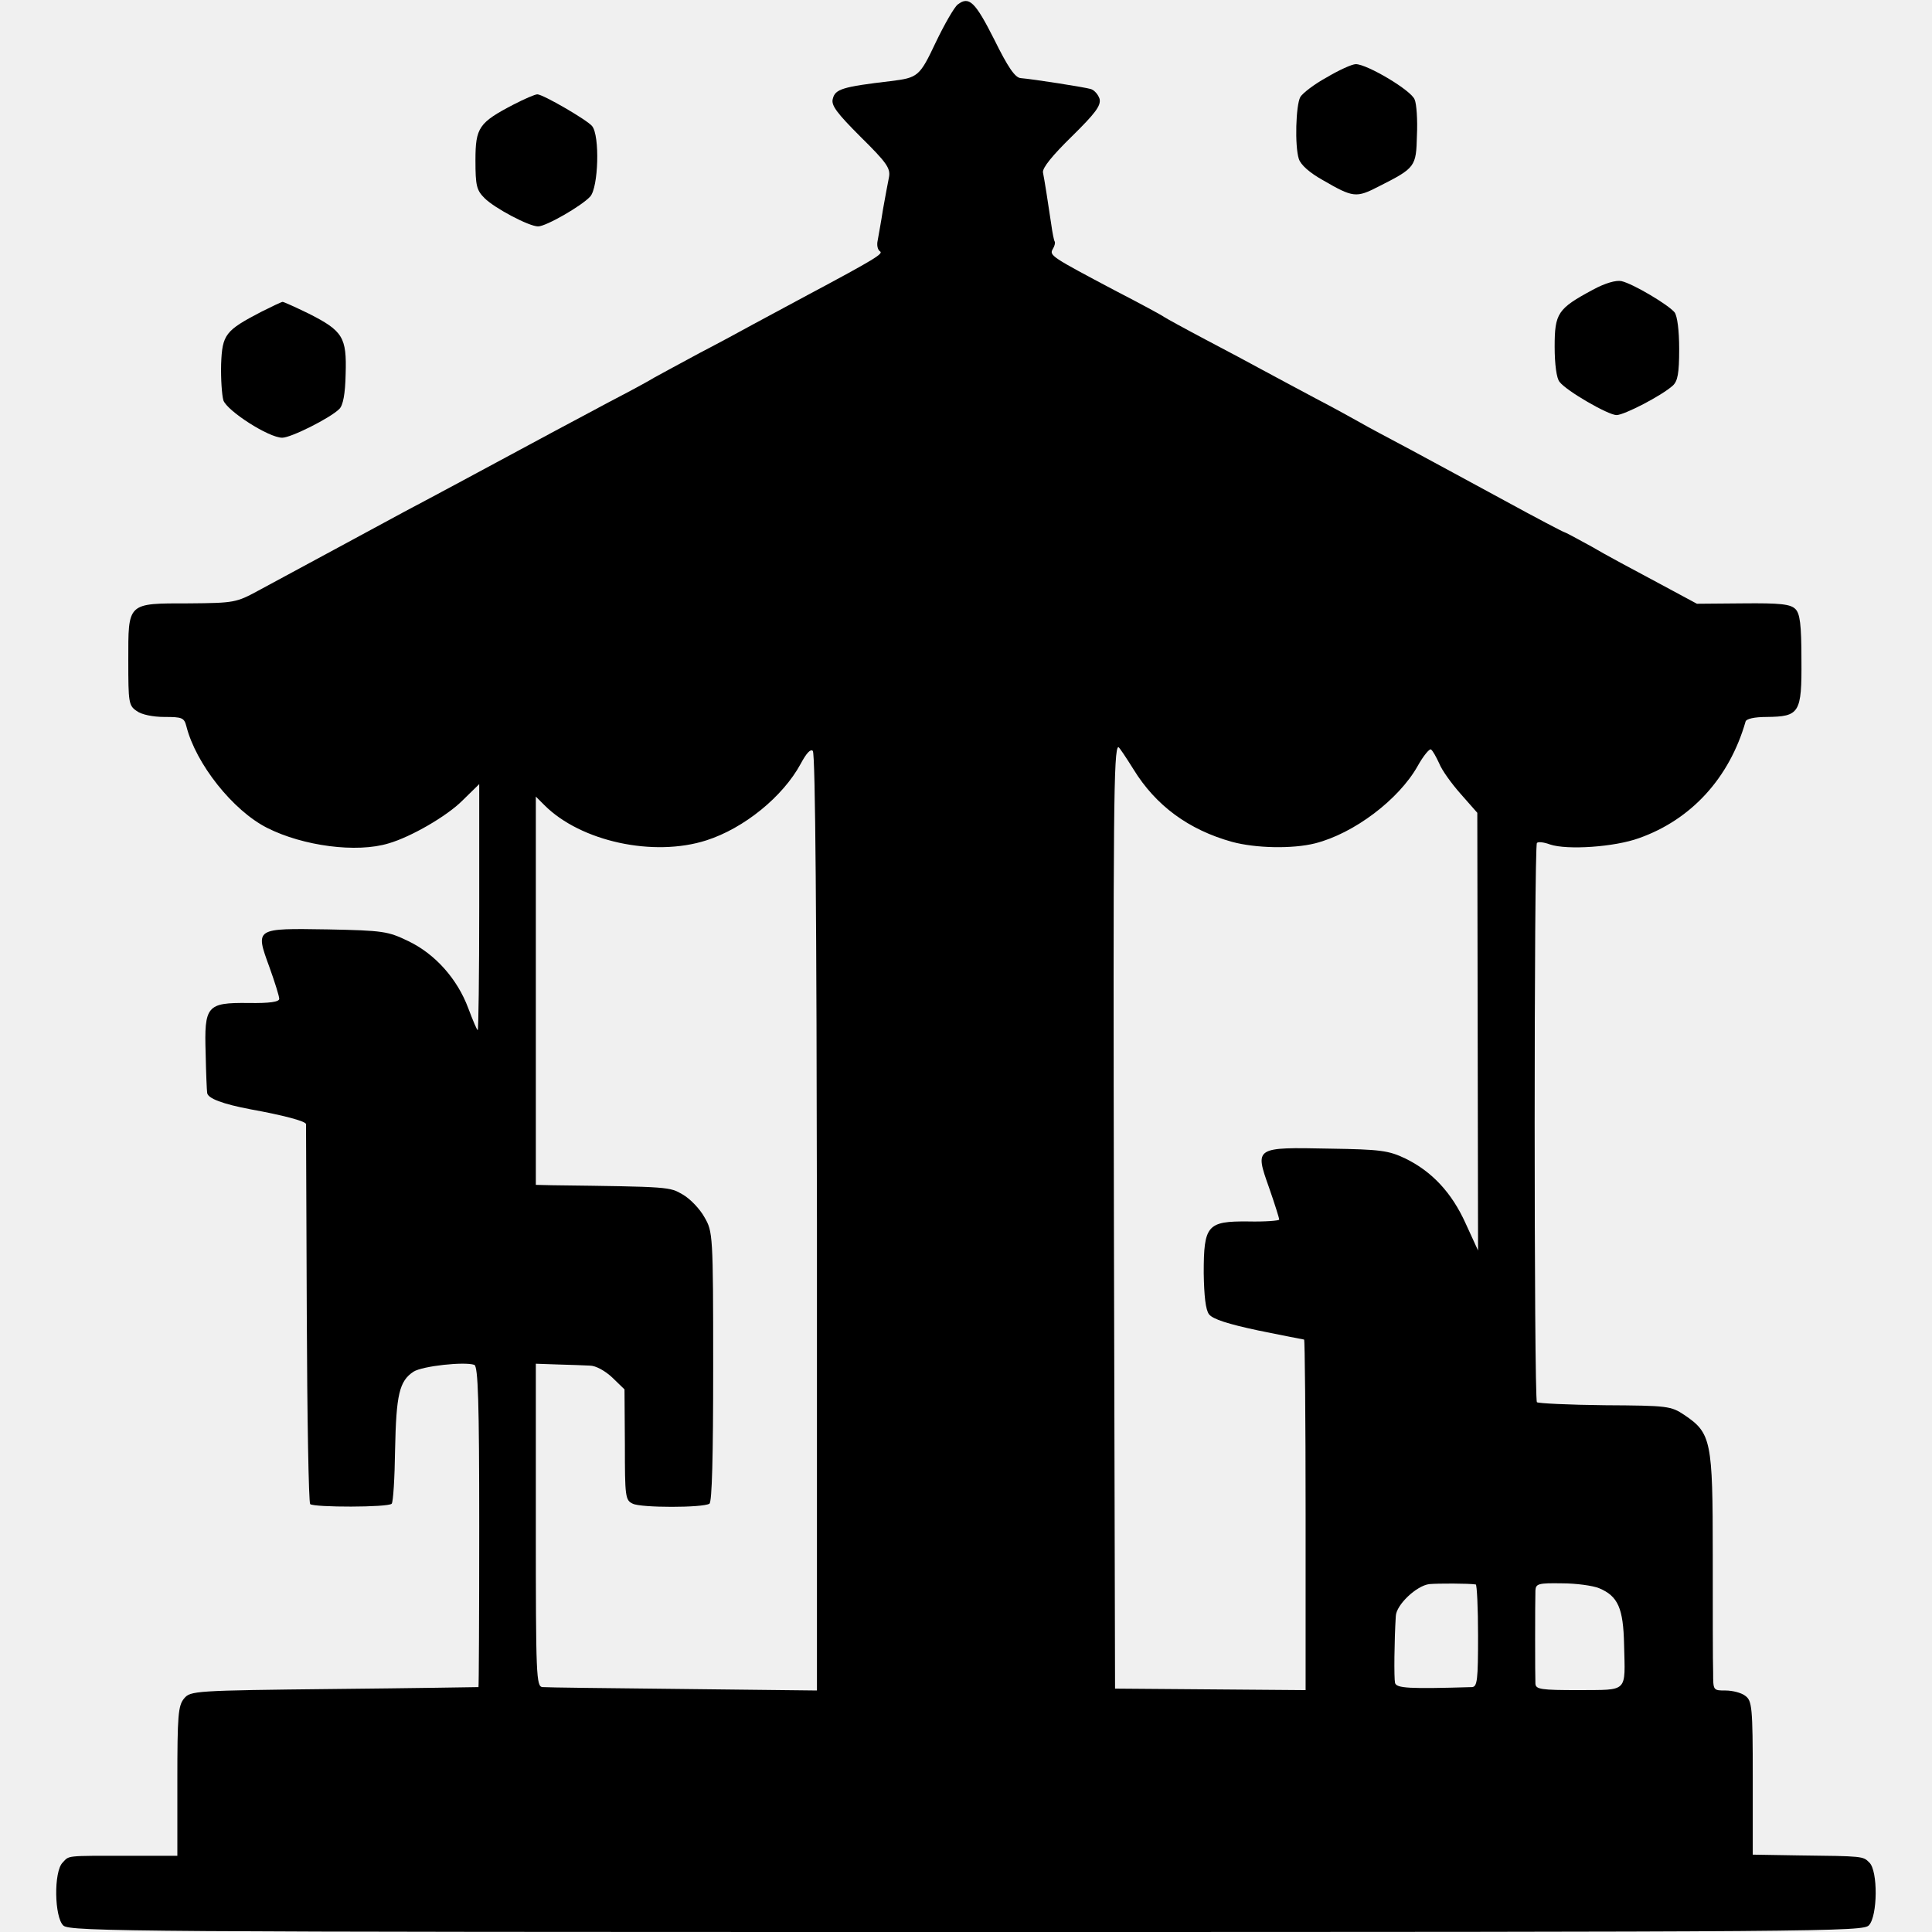
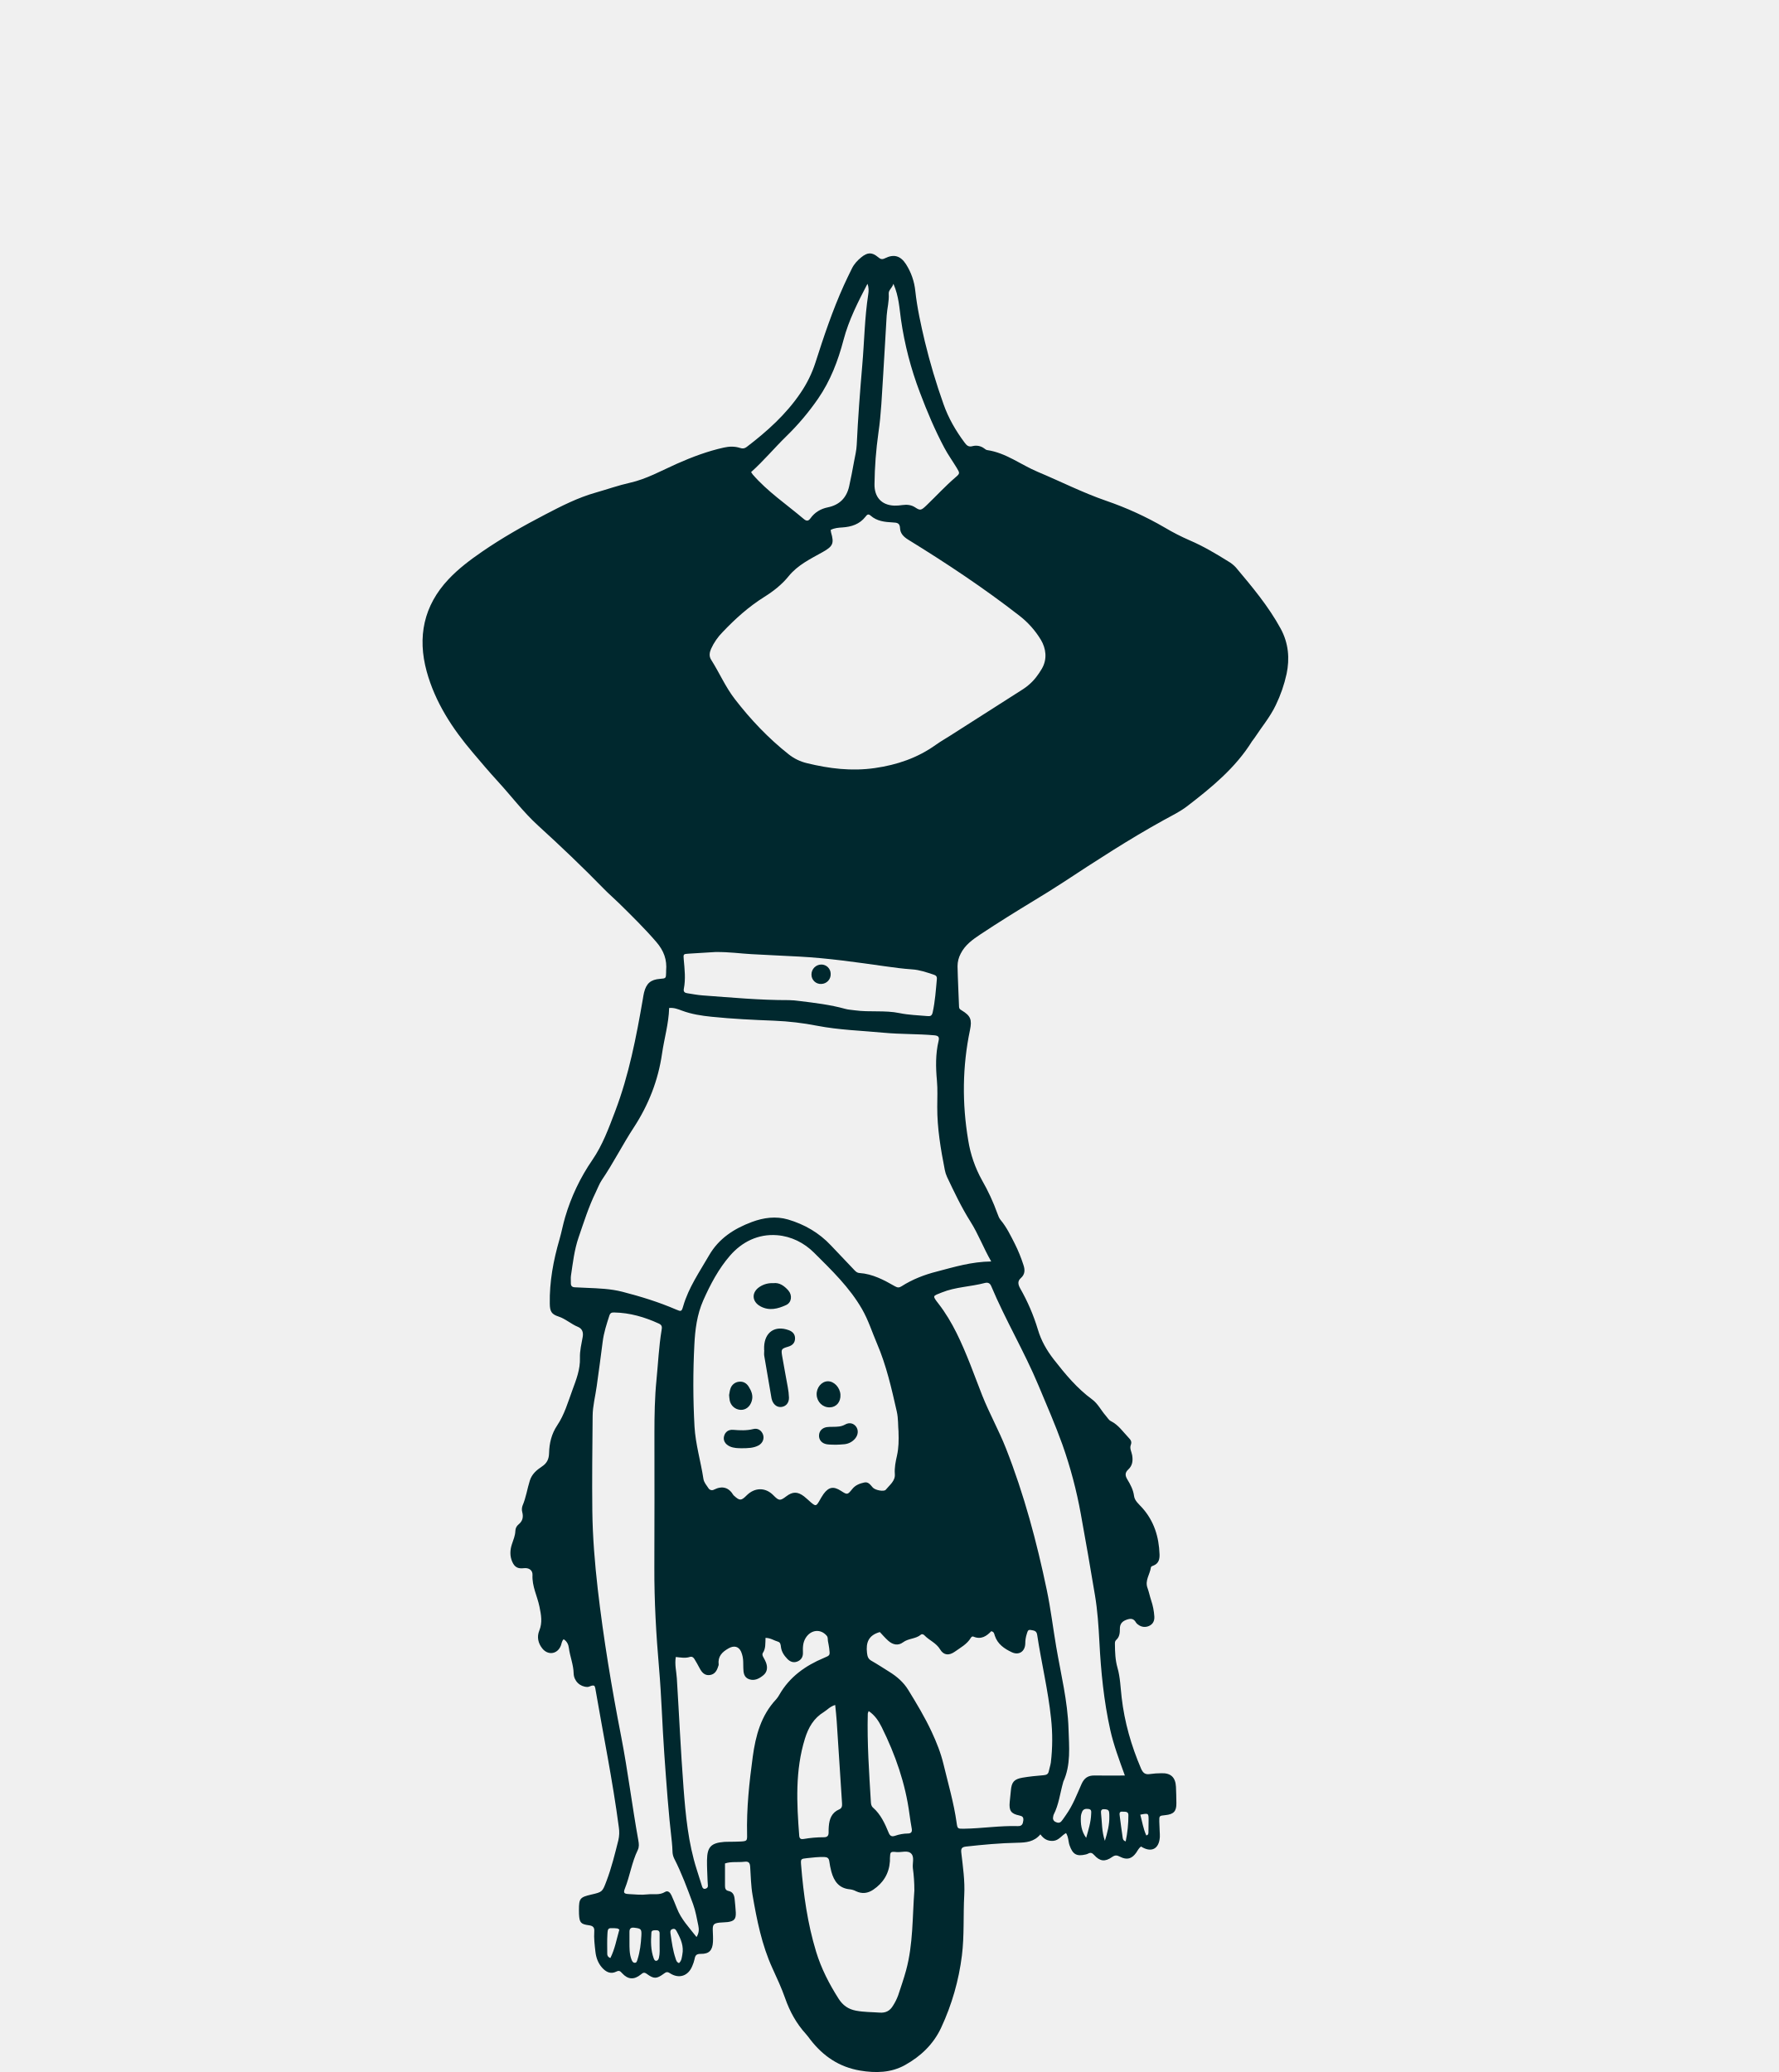
- <svg xmlns="http://www.w3.org/2000/svg" version="1.0" width="512pt" height="512pt" viewBox="0 0 512 512" preserveAspectRatio="xMidYMid meet">
-   <g transform="translate(0,512) scale(0.1,-0.1)" fill="#000000" stroke="none">
-     <path d="M2538 5108 c-9 -7 -35 -52 -58 -100 -43 -91 -47 -94 -120 -103 -127 -15 -147 -21 -153 -47 -5 -17 11 -38 74 -101 69 -68 79 -83 75 -106 -3 -14 -10 -53 -16 -86 -5 -33 -12 -70 -14 -82 -3 -13 0 -25 6 -29 10 -6 -12 -20 -192 -116 -52 -28 -117 -63 -145 -78 -27 -15 -90 -49 -140 -75 -49 -26 -103 -56 -120 -65 -16 -10 -70 -39 -120 -65 -79 -42 -167 -89 -410 -220 -33 -18 -94 -50 -135 -72 -81 -44 -287 -155 -385 -208 -59 -32 -64 -33 -184 -34 -165 0 -161 3 -161 -152 0 -110 1 -119 22 -133 13 -10 44 -16 74 -16 47 0 52 -2 58 -25 25 -99 123 -223 214 -269 95 -48 237 -67 322 -41 59 17 154 72 195 113 l45 44 0 -326 c0 -179 -2 -326 -4 -326 -2 0 -13 26 -25 58 -29 78 -88 144 -159 178 -54 26 -66 28 -213 31 -194 3 -193 4 -155 -100 14 -39 26 -77 26 -84 0 -8 -25 -12 -82 -11 -110 1 -117 -7 -113 -134 1 -51 3 -98 4 -104 1 -15 42 -30 116 -44 83 -15 145 -31 146 -39 0 -3 1 -230 2 -503 1 -273 5 -500 9 -504 10 -9 207 -9 216 1 4 4 8 68 9 143 3 146 11 182 49 207 24 15 135 27 161 18 10 -4 13 -99 13 -429 0 -233 -1 -424 -2 -425 -2 0 -174 -3 -383 -5 -371 -4 -380 -5 -397 -25 -16 -19 -18 -45 -18 -219 l0 -198 -132 0 c-166 0 -154 1 -172 -18 -24 -24 -22 -145 2 -167 17 -16 198 -17 2394 -17 2288 0 2376 1 2391 18 23 25 24 144 1 166 -17 17 -15 17 -189 19 l-120 2 0 203 c0 189 -2 205 -20 218 -10 8 -34 14 -52 14 -33 0 -33 0 -33 48 -1 26 -1 167 -1 313 0 301 -4 321 -75 369 -36 24 -44 25 -211 26 -96 1 -177 5 -180 8 -8 8 -8 1474 0 1482 3 4 19 2 35 -4 45 -15 170 -7 236 17 138 49 239 159 282 309 2 7 23 12 56 12 87 1 93 10 92 151 0 95 -4 123 -16 135 -13 13 -40 16 -139 15 l-122 -1 -106 57 c-58 31 -137 73 -174 95 -38 21 -70 38 -72 38 -2 0 -73 37 -157 83 -84 46 -198 107 -253 137 -55 29 -113 60 -130 70 -16 9 -70 39 -120 65 -49 26 -112 60 -140 75 -27 15 -95 51 -150 80 -55 29 -104 56 -110 60 -5 4 -64 36 -130 70 -168 89 -175 93 -165 110 5 8 7 17 5 20 -2 3 -6 23 -9 45 -9 61 -18 118 -22 138 -2 12 25 45 76 95 63 62 78 82 74 100 -4 12 -14 23 -23 26 -17 5 -151 26 -186 29 -15 1 -34 29 -70 102 -51 101 -67 116 -97 93z m-373 -3228 l0 -1240 -355 4 c-195 2 -363 4 -372 5 -17 1 -18 28 -18 429 l0 428 58 -2 c31 -1 69 -2 85 -3 16 0 41 -14 60 -32 l32 -31 1 -146 c0 -138 1 -148 21 -157 22 -11 185 -11 203 0 7 4 10 126 10 363 0 351 -1 358 -23 396 -12 22 -38 49 -57 60 -36 21 -33 21 -347 25 l-43 1 0 515 0 514 23 -23 c96 -96 289 -138 429 -93 100 32 203 116 250 203 15 28 26 40 32 34 7 -7 10 -459 11 -1250z m839 1201 c59 -96 146 -160 261 -192 63 -17 160 -19 220 -4 103 26 222 116 272 205 15 27 31 46 35 44 5 -3 14 -20 22 -37 7 -18 33 -54 57 -81 l44 -50 1 -580 1 -580 -33 72 c-37 82 -90 138 -160 172 -44 21 -66 24 -200 26 -199 4 -199 4 -161 -103 15 -43 27 -81 27 -85 0 -3 -37 -6 -82 -5 -109 1 -118 -10 -118 -137 1 -61 5 -97 14 -109 10 -13 51 -26 131 -43 65 -13 119 -24 121 -24 2 0 4 -209 4 -464 l0 -465 -252 2 -253 2 -3 1225 c-2 1096 -1 1270 12 1270 2 0 20 -27 40 -59z m907 -2160 c3 -1 6 -62 6 -136 0 -117 -2 -135 -16 -136 -168 -5 -200 -3 -204 11 -3 13 -2 113 2 177 1 30 55 81 89 85 23 2 104 2 123 -1z m327 -10 c50 -21 64 -53 66 -150 3 -128 12 -119 -120 -120 -100 0 -114 2 -115 17 -1 19 -1 215 0 247 1 18 8 20 70 19 38 0 82 -6 99 -13z" />
-     <path d="M3516 4915 c-33 -18 -64 -42 -70 -52 -12 -22 -15 -130 -4 -164 5 -16 29 -37 63 -56 81 -47 89 -48 149 -17 97 49 99 52 101 135 2 41 -1 84 -6 95 -8 24 -126 94 -156 94 -10 0 -45 -16 -77 -35z" />
-     <path d="M1361 4843 c-92 -48 -101 -61 -101 -148 0 -67 3 -79 24 -100 27 -27 118 -75 142 -75 21 0 115 54 138 79 22 24 26 162 5 187 -13 16 -130 84 -145 84 -6 0 -34 -12 -63 -27z" />
-     <path d="M4221 4352 c-93 -50 -101 -62 -101 -151 0 -46 5 -84 13 -93 18 -24 129 -88 151 -88 20 0 119 51 149 78 13 12 17 32 17 97 0 50 -5 87 -12 97 -16 20 -110 76 -141 83 -14 3 -43 -5 -76 -23z" />
-     <path d="M693 4294 c-96 -50 -104 -60 -107 -139 -1 -39 2 -82 6 -96 10 -28 120 -99 156 -99 23 0 127 52 151 76 10 9 16 40 17 93 3 97 -7 114 -98 160 -35 17 -66 31 -69 31 -3 0 -28 -12 -56 -26z" />
+ <svg xmlns="http://www.w3.org/2000/svg" width="2210" height="2575" viewBox="0 0 2210 2575" fill="none">
+   <g clip-path="url(#clip0)">
+     <g clip-path="url(#clip1)">
+       <path d="M1417.67 2294.77C1414.63 2297.04 1413.5 2299.92 1411.76 2302.39C1406.33 2310.09 1400.21 2311.91 1391.62 2307.47C1387.85 2305.52 1385.53 2305.18 1381.74 2307.84C1373 2314.03 1366.62 2313.3 1359.53 2305.41C1356.94 2302.53 1355.01 2301.94 1351.88 2303.64C1350.96 2304.1 1349.99 2304.45 1348.99 2304.66C1337.7 2307.36 1332.91 2304.54 1328.96 2293.48C1327.25 2288.72 1327.78 2283.32 1324.55 2278.06C1319.06 2280.96 1315.61 2287.2 1308.75 2287.73C1301.89 2288.26 1296.98 2285.6 1292.67 2279.66C1284.82 2289.04 1274.98 2289.88 1264.15 2290.09C1242.81 2290.49 1221.6 2292.48 1200.39 2294.81C1194.84 2295.42 1193.81 2297.47 1194.4 2302.54C1196.43 2320.03 1199 2337.56 1198.06 2355.17C1196.71 2380.18 1198.25 2405.27 1195.16 2430.23C1191.31 2461.19 1182.65 2491.35 1169.5 2519.64C1159.86 2540.52 1143.91 2555.56 1124.48 2566.37C1107.21 2576 1088.04 2576.53 1068.39 2573.18C1042.47 2568.73 1022.81 2555.25 1007.04 2535.01C1005.17 2532.61 1003.44 2530.07 1001.39 2527.83C989.544 2514.86 981.294 2499.84 975.544 2483.37C971.053 2470.58 965.333 2458.32 959.715 2446C946.507 2417.13 940.411 2386.24 935.046 2355.2C933.014 2343.49 932.882 2331.6 932.069 2319.78C931.754 2315.14 930.22 2313.07 925.242 2313.69C916.901 2314.7 908.305 2313.17 900.797 2315.83V2343.18C900.797 2346.46 901.254 2349.28 905.186 2350.03C910.896 2351.2 912.4 2355.52 912.827 2360.6C913.284 2365.99 914.005 2371.37 914.218 2376.77C914.544 2384.98 912.186 2387.59 903.957 2388.69C900.604 2389.13 897.18 2388.97 893.797 2389.37C886.685 2390.22 885.364 2391.92 885.608 2398.96C885.771 2403.69 886.096 2408.45 885.852 2413.18C885.293 2423.68 881.229 2428.34 870.795 2428.2C865.187 2428.12 863.815 2430.1 862.992 2434.69C862.326 2437.66 861.362 2440.56 860.117 2443.34C855.159 2455.71 843.617 2459.59 832.34 2452.23C828.855 2449.93 827.331 2450.97 824.628 2452.95C815.911 2459.32 812.436 2459.53 803.739 2453.13C800.295 2450.6 798.893 2451.66 796.221 2453.83C787.88 2460.61 780.229 2460.17 773.117 2452.38C770.781 2449.83 769.5 2448.38 765.762 2450.24C758.518 2453.87 752.554 2450.48 747.819 2445.04C743.085 2439.61 740.626 2432.85 739.813 2425.62C738.868 2417.21 737.781 2408.8 738.37 2400.31C738.746 2395.3 736.796 2393.31 731.604 2392.63C721.444 2391.28 719.971 2389.22 719.412 2378.77C719.32 2377.09 719.331 2375.39 719.331 2373.69C719.331 2359.38 720.58 2357.77 734.571 2354.52C748.561 2351.27 748.408 2351.24 753.57 2337.64C759.838 2321.14 763.994 2304.04 768.291 2286.98C769.518 2281.71 769.722 2276.26 768.891 2270.92C761.261 2212.84 749.445 2155.48 739.579 2097.79C739.318 2096.83 738.957 2095.91 738.502 2095.03C735.211 2093.77 732.742 2096.55 729.663 2096.48C725.231 2096.38 721.004 2094.59 717.857 2091.47C714.71 2088.35 712.884 2084.13 712.757 2079.7C712.523 2068.7 708.175 2058.62 706.793 2047.9C706.295 2044.09 704.761 2040.01 700.362 2037.2C698.025 2039.24 697.914 2042.28 696.928 2044.95C692.864 2055.72 680.957 2057.69 673.743 2048.58C668.551 2042.04 666.926 2034.19 670.035 2026.54C674.17 2016.38 672.361 2006.86 670.289 1996.76C667.586 1983.55 660.891 1971.36 661.622 1957.3C661.937 1951.27 656.949 1948.15 650.934 1948.88C643.517 1949.8 639.413 1947.67 636.446 1940.88C633.317 1933.77 633.632 1926.34 636.04 1919.07C637.848 1913.61 640.175 1908.35 640.337 1902.45C640.377 1900.91 640.755 1899.4 641.443 1898.02C642.131 1896.64 643.113 1895.44 644.32 1894.48C649.4 1890.33 650.517 1885.34 648.871 1879.1C648.179 1876.45 648.321 1873.66 649.278 1871.09C653.576 1861.07 655.059 1850.28 658.32 1839.98C660.84 1832 666.712 1826.9 673.235 1822.61C679.483 1818.55 682.023 1813.47 682.216 1805.85C682.521 1793.66 685.173 1782.05 692.376 1771.31C701.256 1758.1 705.686 1742.55 711.162 1727.62C715.927 1714.63 721.037 1701.9 720.57 1687.47C720.286 1678.81 722.47 1670.02 724.004 1661.39C725.02 1655.52 723.273 1651.11 717.99 1648.95C709.516 1645.5 702.811 1639.01 693.961 1636.13C685.112 1633.26 683.263 1629.7 683.1 1620.17C682.613 1592.84 687.581 1566.32 695.16 1540.23C697.792 1531.09 699.478 1521.78 702.16 1512.71C709.595 1487.34 721.019 1463.31 736.003 1441.53C748.733 1423.02 756.394 1401.91 764.349 1380.99C781.489 1335.88 790.572 1288.72 798.761 1241.35C799.218 1238.69 799.564 1235.99 800.234 1233.38C803.14 1221.97 808.555 1217.4 820.046 1216.49C827.453 1215.91 827.453 1215.91 827.646 1208.52C827.646 1207.84 827.646 1207.16 827.646 1206.49C828.895 1192.73 824.882 1181.56 815.454 1170.64C800.823 1153.64 784.893 1138.06 768.992 1122.4C762.968 1116.45 756.486 1110.97 750.593 1104.91C724.116 1077.74 696.674 1051.59 668.633 1026.05C650.284 1009.36 635.43 989.479 618.727 971.273C607.978 959.549 597.706 947.377 587.434 935.257C561.953 905.316 540.699 872.734 530.173 834.514C518.438 791.691 526.312 752.668 557.442 719.71C569.807 706.624 584.082 695.875 598.946 685.644C624.112 668.322 650.599 653.347 677.624 639.286C697.72 628.821 717.898 618.489 739.894 612.261C754.2 608.197 768.2 603.209 782.779 599.937C803.394 595.315 821.814 584.861 840.945 576.357C859.832 567.965 879.096 560.731 899.324 556.231C906.07 554.727 912.867 554.534 919.4 556.657C922.692 557.724 924.998 557.551 927.731 555.469C953.131 536.074 976.753 514.921 994.787 488.151C1002.62 476.672 1008.78 464.134 1013.07 450.916C1023.5 418.354 1034.32 385.955 1048.41 354.754C1051.61 347.643 1055.06 340.683 1058.47 333.693C1061.19 328.106 1065.35 323.666 1070.11 319.775C1077.84 313.466 1083.38 313.212 1090.92 319.511C1093.86 321.969 1095.76 322.884 1099.64 320.943C1110.69 315.437 1118.94 317.895 1125.67 328.319C1132.09 338.357 1136.06 349.766 1137.25 361.622C1139.57 382.876 1144.2 403.663 1149.09 424.379C1155.45 450.697 1163.19 476.664 1172.27 502.171C1178.37 519.625 1187.51 535.312 1198.48 550.043C1201.11 553.559 1203.39 555.834 1208.45 554.432C1210.93 553.786 1213.52 553.714 1216.04 554.221C1218.55 554.728 1220.91 555.801 1222.95 557.358C1224.05 558.141 1225.21 559.146 1226.45 559.329C1249.93 562.723 1268.42 577.617 1289.54 586.476C1317.88 598.353 1345.26 612.312 1374.49 622.39C1399.81 631.08 1424.2 642.246 1447.32 655.724C1457.22 661.608 1467.48 666.864 1478.03 671.461C1494.9 678.685 1510.61 687.991 1526.11 697.673C1529.64 699.691 1532.83 702.241 1535.58 705.232C1555.81 729.341 1576.02 753.358 1591.22 781.277C1601.1 799.443 1602.51 818.553 1598.59 837.399C1595.65 850.843 1591.14 863.894 1585.14 876.28C1578.17 890.961 1567.58 903.518 1558.72 917.081C1557.79 918.494 1556.61 919.743 1555.68 921.145C1535.11 954.327 1505.44 978.527 1475.11 1001.88C1466.07 1008.84 1455.5 1013.88 1445.44 1019.45C1402.77 1043.05 1361.9 1069.64 1321.17 1096.42C1309.29 1104.23 1297.18 1111.66 1285.03 1119.04C1262.46 1132.73 1240.03 1146.66 1218.04 1161.27C1208.59 1167.55 1199.09 1174.3 1193.66 1185.13C1191.09 1189.93 1189.74 1195.28 1189.73 1200.72C1190.08 1217.59 1191.01 1234.47 1191.6 1251.34C1191.7 1253.8 1193.11 1254.58 1194.98 1255.71C1206 1262.4 1207.86 1267.2 1205.2 1279.98C1195.68 1325.55 1195.29 1371.35 1203 1417.14C1205.75 1434.55 1211.55 1451.33 1220.11 1466.73C1227.71 1479.94 1234.12 1493.79 1239.26 1508.13C1240.28 1510.97 1241.41 1514 1243.33 1516.26C1250.76 1525.15 1255.61 1535.4 1260.85 1545.62C1265.08 1554.07 1268.65 1562.84 1271.54 1571.83C1273.58 1577.79 1273.88 1583.53 1268.25 1588.48C1264.28 1591.98 1264.72 1596.11 1267.52 1601.08C1276.78 1617.27 1284.16 1634.45 1289.55 1652.31C1293.61 1666.1 1300.55 1678.21 1309.45 1689.64C1323.67 1707.88 1338.24 1725.45 1357.07 1739.23C1364.18 1744.45 1368.11 1752.87 1373.95 1759.44C1375.98 1761.7 1377.59 1764.8 1380.12 1766.04C1389.65 1770.74 1395.26 1779.4 1402.25 1786.68C1404.65 1789.17 1406.64 1791.59 1405.02 1795.62C1403.27 1800 1405.97 1804.22 1406.69 1808.47C1407.86 1815.33 1407.06 1821.43 1401.86 1826.21C1397.49 1830.27 1397.89 1833.94 1400.75 1838.66C1404.57 1844.98 1408.02 1851.35 1409.03 1859.13C1409.81 1865.22 1415.27 1869.43 1419.29 1873.96C1433.94 1890.46 1439.98 1910.06 1440.71 1931.71C1440.92 1937.98 1439.51 1943.16 1433.07 1945.66C1431.79 1946.15 1430.15 1946.6 1429.96 1947.99C1428.81 1956.5 1422.31 1964.05 1425.73 1973.39C1427.58 1978.47 1428.62 1983.81 1430.32 1988.94C1432.48 1995.36 1433.8 2002.04 1434.24 2008.81C1434.58 2014.01 1432.74 2018.28 1427.93 2020.53C1425.79 2021.59 1423.39 2022.03 1421.01 2021.81C1418.63 2021.58 1416.35 2020.7 1414.44 2019.26C1413.27 2018.57 1412.27 2017.63 1411.51 2016.51C1408.69 2011.43 1405.14 2010.99 1399.75 2012.92C1394.04 2014.95 1391.42 2018.37 1391.42 2024.1C1391.42 2029.29 1391.11 2034.26 1386.85 2038.06C1385.1 2039.61 1385.26 2041.68 1385.28 2043.71C1385.39 2053.47 1385.69 2062.94 1388.47 2072.7C1391.88 2084.59 1392.22 2097.38 1393.66 2109.8C1397.18 2140.28 1405.57 2169.41 1417.59 2197.6C1419.95 2203.14 1422.67 2205.73 1428.84 2204.72C1433.53 2204.04 1438.27 2203.7 1443.01 2203.7C1454.67 2203.31 1460.53 2208.78 1461.11 2220.56C1461.43 2227.32 1461.56 2234.09 1461.65 2240.87C1461.78 2251.03 1458.3 2254.72 1447.9 2255.78C1440.33 2256.54 1440.29 2256.54 1440.4 2263.67C1440.47 2267.74 1440.73 2271.8 1440.89 2275.86C1441.08 2278.23 1441.14 2280.6 1441.08 2282.98C1440.16 2297.83 1430.59 2302.89 1417.67 2294.77ZM1231.57 1567.71C1221.7 1550.43 1215.5 1533.58 1205.9 1518.4C1194.66 1500.63 1185.7 1481.66 1176.71 1462.71C1175.43 1459.95 1174.49 1457.04 1173.92 1454.05C1168.84 1428.13 1164.4 1402.12 1164.51 1375.58C1164.51 1364.75 1165.12 1353.85 1164.13 1343.07C1162.61 1326.42 1162.29 1309.97 1166.16 1293.62C1167.27 1288.98 1166.16 1287.1 1160.9 1286.63C1139.99 1284.76 1118.99 1285.42 1098.08 1283.44C1070.47 1280.82 1042.65 1280.06 1015.34 1274.78C997.743 1271.33 979.908 1269.23 961.99 1268.49C935.95 1267.48 909.911 1266.25 883.972 1263.57C871.516 1262.28 859.172 1260.41 847.325 1255.97C842.428 1254.13 837.399 1252.12 831.405 1252.67C830.846 1272.24 825.309 1290.48 822.606 1309.19C817.801 1342.57 805.873 1373.05 787.362 1401.36C773.483 1422.58 762.094 1445.36 747.829 1466.38C744.639 1471.1 742.678 1476.64 740.148 1481.81C731.35 1499.8 725.427 1518.87 718.914 1537.73C713.56 1553.23 711.802 1569.36 709.404 1585.38C708.957 1588.37 709.404 1591.48 709.293 1594.53C709.191 1597.81 710.583 1599.61 713.946 1599.79C719.026 1600.02 724.106 1600.28 729.186 1600.5C744.04 1601.14 758.782 1601.62 773.432 1605.4C796.099 1611.25 818.329 1618.08 839.827 1627.35C846.36 1630.17 846.868 1630.12 848.849 1623.29C855.524 1600.16 869.169 1580.62 880.965 1560.17C893.157 1538.99 912.268 1526.79 934.284 1518.6C948.762 1513.21 964.063 1511.12 979.161 1515.56C999.582 1521.6 1017.64 1532.01 1032.38 1547.72C1041.63 1557.6 1051 1567.38 1060.37 1577.18C1062.4 1579.35 1064.38 1581.81 1067.81 1582.04C1084.2 1583.15 1098.29 1590.7 1112.07 1598.61C1115.34 1600.49 1117.41 1600.32 1120.2 1598.52C1133.73 1589.87 1148.53 1584.15 1164.01 1580.23C1185.58 1574.58 1206.95 1567.98 1231.57 1567.71ZM1032.08 658.599C1032.17 659.625 1032.33 660.643 1032.55 661.647C1036.62 675.332 1034.86 678.919 1022.39 685.949C1007.15 694.514 991.19 702.042 979.719 716.255C971.398 726.547 960.893 734.766 949.666 741.797C930.291 753.927 913.497 769.045 897.851 785.534C891.877 791.57 887.017 798.614 883.495 806.341C881.534 810.862 880.752 815.485 883.596 819.925C893.756 835.916 901.275 853.543 912.857 868.589C932.537 894.12 954.594 917.417 979.973 937.482C986.615 942.739 994.328 946.477 1002.57 948.434C1030.35 955.241 1058.09 958.665 1086.9 954.53C1114.65 950.537 1140.01 941.911 1162.81 925.595C1168.57 921.47 1174.78 917.965 1180.76 914.145C1211 894.883 1241.23 875.589 1271.44 856.266C1273.7 854.776 1275.87 853.147 1277.92 851.389C1284.8 845.72 1290 838.649 1294.49 831.07C1301.61 818.878 1299.48 805.599 1293.37 795.287C1286.38 783.656 1277.29 773.43 1266.55 765.134C1222.43 730.824 1176 699.969 1128.47 670.71C1122.77 667.194 1118.62 662.978 1118.31 656.598C1118.04 649.801 1114.51 649.537 1109.22 649.263C1099.42 648.755 1089.52 647.749 1081.67 640.749C1078.56 637.975 1077.06 639.967 1075.26 642.263C1068.03 651.508 1057.88 654.718 1046.75 655.47C1041.72 655.805 1036.75 656.11 1032.08 658.599ZM1116.41 1779.4C1115.69 1771.83 1116.23 1762.98 1114.27 1754.32C1107.78 1725.6 1101.29 1696.85 1089.63 1669.69C1083.53 1655.46 1078.92 1640.6 1071.08 1626.95C1055.47 1599.79 1033.17 1578.45 1011.41 1556.77C999.084 1544.5 983.154 1536.45 965.516 1535.06C941.975 1533.2 921.828 1543.41 907.025 1560.46C892.913 1576.72 882.641 1596.11 873.802 1616.02C866.01 1633.66 863.642 1652.37 862.718 1671.42C860.979 1705.22 861.043 1739.09 862.911 1772.88C864.201 1795.01 870.693 1816.13 873.985 1837.84C874.676 1842.37 877.775 1845.7 880.142 1849.34C880.483 1849.93 880.939 1850.45 881.483 1850.87C882.027 1851.28 882.647 1851.59 883.309 1851.76C883.971 1851.93 884.66 1851.97 885.338 1851.88C886.015 1851.78 886.666 1851.55 887.254 1851.2C897.414 1846.19 905.461 1848.33 911.323 1858.16C911.535 1858.42 911.785 1858.65 912.065 1858.84C919.085 1865.26 920.904 1865.21 927.721 1858.4C937.759 1848.37 951.089 1848.24 960.863 1858.21C967.853 1865.32 969.285 1865.41 976.885 1859.62C984.799 1853.59 991.007 1853.53 998.983 1859.62C1001.94 1861.88 1004.55 1864.56 1007.4 1866.97C1013.41 1872.05 1014.09 1871.93 1017.91 1865.45C1019.63 1862.54 1021.18 1859.5 1023.16 1856.78C1029.67 1847.88 1035.61 1846.83 1044.79 1852.71C1052.82 1857.87 1052.92 1857.93 1059.02 1850.38C1062.89 1845.59 1068.25 1843.6 1073.86 1842.38C1079.06 1841.25 1081.49 1845.43 1084.49 1848.72C1087.49 1852.01 1098.37 1854.08 1100.51 1851.43C1105.26 1845.55 1112.51 1840.52 1111.83 1831.9C1111.2 1823.9 1112.84 1816.31 1114.52 1808.81C1116.6 1799.43 1116.77 1790.07 1116.38 1779.4H1116.41ZM865.461 2407.22C868.59 2402.28 868.631 2397.6 867.655 2393C865.756 2384.08 864.282 2374.93 861.163 2366.43C854.051 2347.12 846.939 2327.82 837.582 2309.53C836.268 2306.79 835.574 2303.78 835.55 2300.74C835.388 2297.02 835.255 2293.29 834.819 2289.56C830.521 2252.91 827.981 2216.12 825.349 2179.34C822.82 2143.89 821.915 2108.35 818.847 2072.94C815.251 2031.45 812.873 1989.91 813.015 1948.24C813.198 1892.39 813.232 1836.54 813.117 1780.68C813.117 1758.69 813.493 1736.74 815.667 1714.81C817.699 1694.27 818.624 1673.63 821.976 1653.24C822.566 1649.69 822.992 1646.89 818.725 1644.95C800.996 1636.82 782.647 1631.43 762.998 1631.08C759.95 1631.02 758.182 1631.66 757.115 1635.01C753.702 1645.64 750.217 1656.18 748.835 1667.35C746.569 1685.8 743.908 1704.21 741.418 1722.63C739.742 1735.03 736.409 1747.24 736.338 1759.8C736.003 1799.06 735.485 1838.33 735.952 1877.59C736.348 1910.1 739 1942.53 742.688 1974.79C749.8 2036.31 759.96 2097.39 771.807 2158.15C780.138 2201.02 785.37 2244.36 793.142 2287.28C793.884 2291.35 794.28 2295.31 792.391 2299.19C784.943 2314.43 782.637 2331.47 776.358 2347.16C774.326 2352.39 775.342 2353.56 781.306 2353.89C789.068 2354.34 796.963 2355.15 804.613 2354.26C811.816 2353.42 819.396 2355.57 826.355 2351.21C829.85 2349.01 832.756 2352.11 834.27 2355.42C836.647 2360.65 838.852 2365.97 840.935 2371.32C846.218 2385.15 856.388 2395.6 865.41 2407.22H865.461ZM1397.63 2206.55C1390.47 2186.77 1383.68 2168.68 1379.5 2149.95C1371.46 2113.86 1367.88 2077.09 1365.96 2040.22C1364.94 2020.92 1363.69 2001.7 1360.5 1982.66C1354.85 1948.96 1349.11 1915.27 1342.92 1881.66C1337.64 1852.34 1330 1823.49 1320.07 1795.39C1311.2 1770.65 1300.56 1746.38 1290.4 1722.03C1272.79 1679.83 1249.26 1640.46 1231.57 1598.31C1229.83 1594.13 1226.87 1593.58 1223.45 1594.49C1205.8 1599.13 1187.21 1599.31 1170.04 1606.28C1158.95 1610.79 1157.98 1609.76 1166.04 1620.16C1183.69 1642.91 1194.93 1669.02 1205.46 1695.41C1210.54 1708.29 1215.29 1721.33 1220.41 1734.23C1229.27 1756.58 1241.04 1777.51 1249.87 1799.95C1272.41 1857.17 1288.15 1916.23 1300.67 1976.25C1305.5 1999.41 1308.33 2022.98 1312.29 2046.35C1318.08 2080.35 1326.58 2113.99 1327.63 2148.64C1328.3 2170.74 1330.77 2193.22 1321.08 2214.38C1320.98 2214.71 1320.9 2215.05 1320.85 2215.39C1317.05 2228.69 1315.6 2242.68 1309.14 2255.22C1308.78 2256.17 1308.57 2257.16 1308.49 2258.18C1308.18 2259.33 1308.29 2260.56 1308.8 2261.65C1309.31 2262.74 1310.18 2263.61 1311.27 2264.11C1313.87 2265.47 1316.61 2265.87 1318.7 2263.48C1320.78 2261.09 1322.68 2258.02 1324.64 2255.27C1332.95 2243.58 1338 2230.2 1343.74 2217.24C1347.09 2209.66 1351.87 2206.35 1360 2206.52C1372.11 2206.75 1384.27 2206.55 1397.58 2206.55H1397.63ZM1093.24 2028.26C1078.95 2032.19 1075.79 2041.56 1077.23 2054.04C1077.75 2058.43 1078.55 2061.58 1082.66 2063.91C1090.31 2068.25 1097.66 2073.12 1105.12 2077.76C1114.45 2083.55 1122.64 2090.67 1128.41 2100.04C1138.85 2117.04 1149.18 2134.17 1157.6 2152.28C1163.59 2165.15 1168.88 2178.34 1172.22 2192.24C1178.06 2216.56 1185.16 2240.59 1188.61 2265.46C1189.62 2272.73 1189.97 2272.78 1197.75 2272.66C1220.1 2272.35 1242.25 2268.73 1264.63 2269.41C1269.52 2269.57 1270.9 2267.04 1271.42 2262.67C1271.94 2258.3 1270.47 2257.02 1266.2 2256.13C1256.04 2254.03 1253.55 2250.04 1254.54 2239.53C1254.98 2234.82 1255.55 2230.12 1255.97 2225.4C1256.86 2214.79 1259.84 2211.06 1270.52 2209.21C1279.15 2207.72 1287.92 2206.89 1296.67 2206.16C1300.17 2205.85 1302.4 2204.89 1303.12 2201.2C1303.84 2197.51 1305.15 2194.02 1305.66 2190.35C1307.83 2172.18 1307.92 2153.83 1305.92 2135.64C1302.28 2100.63 1293.9 2066.35 1288.65 2031.59C1287.84 2026.23 1284.17 2026.4 1280.71 2025.69C1276.8 2024.89 1276.64 2028.14 1275.74 2030.64C1274.5 2034.49 1273.87 2038.52 1273.89 2042.57C1273.6 2052.45 1266 2057.48 1257.2 2053.35C1247.9 2048.98 1239.48 2043.31 1236.01 2032.71C1235.32 2030.62 1235.27 2027.92 1231.6 2027.22C1225.78 2033.4 1218.89 2037.95 1209.5 2033.93C1208.01 2033.29 1206.92 2034.32 1206.19 2035.52C1201.46 2043.38 1193.49 2047.54 1186.39 2052.61C1179.29 2057.68 1172.52 2057.31 1168.1 2049.86C1163.28 2041.74 1154.68 2038.69 1148.67 2032.41C1147.42 2031.11 1145.62 2030.29 1144.14 2031.53C1137.74 2036.94 1128.77 2035.92 1122.01 2041C1116 2045.51 1109.28 2044.19 1103.45 2038.9C1099.66 2035.49 1096.38 2031.61 1093.19 2028.26H1093.24ZM951.16 2035.47C950.835 2042.41 951.485 2048.67 947.939 2054.04C946.649 2055.99 947.553 2057.89 948.569 2059.74C949.768 2061.78 950.821 2063.9 951.719 2066.09C953.954 2071.99 953.436 2077.77 948.488 2081.89C943.54 2086 937.576 2089.28 930.779 2086.89C924.175 2084.57 923.667 2078.52 923.545 2072.58C923.545 2070.21 923.545 2067.84 923.423 2065.47C923.401 2061.06 922.511 2056.69 920.802 2052.63C917.673 2045.78 911.76 2044.85 905.369 2048.43C897.099 2053.06 891.663 2058.59 892.933 2068.75C892.882 2069.43 892.706 2070.09 892.415 2070.7C890.769 2076.17 888.148 2080.86 881.869 2081.68C875.59 2082.51 872.014 2078.43 869.342 2073.3C867.31 2069.41 865.115 2065.59 862.85 2061.83C861.549 2059.69 859.802 2058.33 856.937 2059.23C851.369 2060.99 845.669 2059.87 839.665 2059.23C838.09 2068.52 840.407 2077.12 840.955 2085.79C843.78 2131.04 845.812 2176.34 849.256 2221.57C851.877 2255.96 855.088 2290.16 865.644 2323.24C867.899 2330.35 870.043 2337.46 872.349 2344.52C872.878 2346.11 873.863 2347.69 875.956 2347.35C878.049 2347 879.675 2345.8 879.532 2343.28C879.421 2341.25 879.207 2339.22 879.146 2337.19C878.872 2328.74 878.323 2320.28 878.445 2311.79C878.679 2295.21 883.525 2290.29 900.157 2289C901.844 2288.87 903.54 2288.92 905.237 2288.89C910.317 2288.79 915.397 2288.89 920.477 2288.55C927.955 2288.11 928.432 2287.61 928.249 2280.16C927.467 2247.56 930.921 2215.22 935.3 2183.07C938.826 2157.14 945.541 2131.93 964.276 2111.95C965.845 2110.17 967.208 2108.23 968.34 2106.15C981.02 2083.94 1000.73 2070.02 1023.64 2060.43C1031.49 2057.14 1031.32 2057.32 1030.29 2048.58C1029.92 2045.53 1029.27 2042.58 1028.72 2039.58C1028.3 2037.32 1028.94 2034.91 1027.19 2032.84C1019.57 2023.83 1007.36 2025.32 1001.07 2035.52C997.388 2041.47 997.438 2047.56 997.642 2054.01C997.794 2059.23 995.325 2063.23 990.296 2065.02C985.663 2066.68 981.64 2065.09 978.307 2061.67C974.243 2057.47 971.043 2052.79 970.301 2046.75C969.966 2044.09 969.793 2041.11 966.552 2040.17C961.797 2038.84 957.571 2035.6 951.16 2035.47ZM1136.07 2349C1136.08 2339.85 1135.46 2330.71 1134.22 2321.64C1133.51 2315.64 1136.25 2308.23 1132.45 2303.88C1128.12 2298.91 1120.26 2302.3 1114.01 2301.67C1106.2 2300.89 1106.1 2301.34 1105.75 2309.07C1105.69 2310.42 1105.75 2311.78 1105.7 2313.13C1104.69 2328.37 1097.42 2340.07 1084.92 2348.49C1078.36 2352.9 1071.22 2353.95 1063.72 2350.38C1061.33 2349.12 1058.72 2348.3 1056.04 2347.96C1042.3 2346.77 1036.14 2337.8 1032.9 2325.83C1031.79 2321.57 1030.94 2317.25 1030.34 2312.9C1029.79 2309.12 1027.73 2307.9 1024.14 2307.82C1017.03 2307.61 1009.91 2308.44 1002.88 2309.21C995.01 2310.07 994.756 2310.1 995.356 2317.69C998.292 2354.19 1003.3 2390.35 1014.01 2425.51C1020.37 2446.37 1030.27 2465.61 1041.95 2483.93C1047.14 2492.06 1053.82 2496.95 1063.71 2498.81C1073.61 2500.67 1083.17 2500.46 1092.9 2501.19C1100.65 2501.77 1105.83 2498.91 1109.66 2492.41C1112.21 2488.41 1114.32 2484.16 1115.96 2479.72C1119.35 2469.44 1122.92 2459.2 1125.76 2448.77C1134.68 2416.08 1133.56 2382.34 1136.12 2349H1136.07ZM888.646 1183.15L855.636 1185.18C849.114 1185.6 848.91 1185.62 849.54 1192.44C850.648 1204.57 852.04 1216.69 849.652 1228.81C848.951 1232.36 850.668 1233.89 853.787 1234.33C860.137 1235.29 866.467 1236.57 872.847 1237.04C908.58 1239.64 944.271 1243.03 980.156 1242.92C984.55 1243.01 988.934 1243.37 993.283 1244C1012.4 1246.35 1031.54 1248.59 1050.18 1253.78C1054.05 1254.86 1058.17 1255.03 1062.19 1255.6C1080.63 1258.17 1099.41 1255.24 1117.77 1259.07C1129.07 1261.42 1140.58 1261.67 1152.01 1262.73C1155.98 1263.11 1157.86 1262.59 1158.87 1257.99C1161.84 1244.4 1162.76 1230.62 1164.03 1216.83C1164.37 1213.22 1162.71 1212.12 1159.86 1211.18C1151.21 1208.35 1142.69 1205.33 1133.44 1204.71C1121.98 1203.95 1110.57 1202.4 1099.19 1200.79C1064.04 1195.84 1028.89 1190.74 993.405 1188.82C973.481 1187.73 953.547 1186.92 933.624 1185.77C920.07 1185.07 906.67 1182.93 888.646 1183.15ZM1077.77 352.723C1066.06 375.338 1054.57 397.669 1048.07 422.428C1041.29 448.264 1031.81 473.226 1016.36 495.577C1004.83 512.285 991.713 527.831 977.179 541.997C962.214 556.607 948.823 572.73 933.228 586.699C933.85 587.731 934.529 588.728 935.26 589.686C953.791 611.072 977.261 626.8 998.627 644.945C1001.89 647.708 1004.32 647.861 1006.92 644.223C1012.27 636.705 1019.67 632.316 1028.66 630.477C1043.04 627.531 1051.78 618.692 1055.01 604.57C1057.34 594.411 1059.2 584.058 1061.11 573.766C1062.41 566.786 1064.16 559.797 1064.47 552.766C1066.03 519.666 1068.54 486.637 1071.37 453.628C1073.93 424.338 1074.27 394.865 1078.78 365.737C1079.41 361.511 1079.59 357.142 1077.77 352.723ZM1110.08 352.723C1108.17 358.402 1103.89 360.434 1104.23 365.097C1104.88 374.332 1102.26 383.232 1101.67 392.315C1100.06 416.952 1098.98 441.619 1097.32 466.247C1095.71 490.203 1094.92 514.312 1091.4 537.994C1088.42 559.068 1086.8 580.311 1086.55 601.593C1086.25 617.707 1095.25 627.755 1111.06 628.364C1114.46 628.428 1117.86 628.193 1121.22 627.663C1126.78 626.881 1132.2 627.389 1136.87 630.437C1143.39 634.694 1144.31 634.633 1151.45 627.755C1163.4 616.274 1174.6 604.022 1187.2 593.212C1192.77 588.416 1192.73 588.132 1188.76 581.518C1183.68 573.116 1177.9 565.13 1173.32 556.495C1161.57 534.387 1151.85 511.366 1143.02 487.917C1131.8 458.549 1123.89 428.024 1119.42 396.907C1117.42 382.927 1116.94 368.541 1110.08 352.723ZM1037.71 2118.87C1031.18 2120.82 1027.93 2124.96 1023.65 2127.61C1011.04 2135.28 1004.44 2146.83 1000.14 2160.64C987.807 2200.4 989.92 2240.91 993.029 2281.45C993.324 2285.19 995.366 2285.98 998.475 2285.43C1006.81 2283.97 1015.26 2283.24 1023.72 2283.26C1028.25 2283.26 1029.63 2281.03 1029.54 2276.99C1029.49 2274.62 1029.54 2272.25 1029.75 2269.88C1030.45 2260.62 1033.34 2252.61 1042.66 2248.66C1046.19 2247.15 1046.43 2244.33 1046.23 2241.12C1044 2207.02 1041.78 2172.92 1039.58 2138.82C1039.21 2132.5 1038.42 2126.18 1037.71 2118.87ZM1079.32 2126.44C1078.62 2128.39 1078.21 2129 1078.2 2129.62C1077.28 2166.19 1079.84 2202.56 1082.02 2238.98C1082.18 2241.71 1082.43 2244.43 1084.66 2246.39C1094.39 2254.93 1099.52 2266.37 1104.26 2277.89C1105.97 2282.07 1108.46 2282.69 1112.12 2281.44C1117.23 2279.63 1122.6 2278.67 1128.01 2278.61C1131.95 2278.61 1133.51 2276.69 1132.87 2272.83C1131.85 2266.83 1130.84 2260.84 1130.04 2254.81C1125.04 2216.55 1112.49 2180.65 1095.43 2146.27C1091.71 2138.84 1087.14 2131.74 1079.32 2126.44ZM782.099 2413.26C782.099 2420.65 781.916 2428.07 784.588 2435.13C785.299 2437.01 786.173 2439.09 788.449 2439.28C791.121 2439.52 791.497 2436.97 792.055 2435.22C795.164 2425.58 796.353 2415.58 796.881 2405.52C797.318 2397.25 796.414 2396.7 788.103 2395.68C783.48 2395.11 782.007 2397.06 782.089 2401.19C782.17 2405.33 782.099 2409.2 782.099 2413.26ZM843.627 2439.68C847.041 2436.55 847.071 2432.77 847.772 2429.2C849.804 2418.97 846.127 2410.1 841.433 2401.41C840.112 2398.97 839.157 2396.26 835.601 2397.34C832.045 2398.43 832.888 2401.63 833.254 2404.11C834.717 2414.1 836.068 2424.11 839.35 2433.73C840.061 2435.88 840.417 2438.33 843.627 2439.68ZM769.551 2398.02C768.809 2397.45 767.992 2396.97 767.123 2396.61C765.802 2396.4 764.468 2396.28 763.13 2396.25C755.622 2395.99 755.144 2396.09 754.697 2403.79C754.23 2411.84 754.464 2419.94 754.504 2428.02C754.504 2430.05 755.033 2431.98 758.375 2433.38C764.065 2422.04 766.137 2409.7 769.551 2398.02ZM819.558 2416.81C819.558 2412.06 819.558 2407.33 819.558 2402.59C819.558 2399.46 817.455 2398.68 814.773 2398.81C812.426 2398.91 809.551 2398.62 809.337 2401.85C808.606 2412.68 808.423 2423.5 812.274 2433.92C812.863 2435.5 813.818 2437.25 815.84 2436.75C817.567 2436.34 818.359 2434.59 818.746 2432.94C820.005 2427.62 819.538 2422.17 819.558 2416.77V2416.81ZM1349.54 2284.04C1352.36 2274.1 1355.42 2264.5 1355.75 2254.35C1355.83 2251.81 1356.55 2248.65 1352.5 2248.11C1348.84 2247.63 1345.69 2248.11 1344.29 2252.17C1343.64 2253.72 1343.2 2255.35 1343 2257.02C1342.45 2266.48 1343.49 2275.7 1349.54 2284V2284.04ZM1398.65 2288.47C1400.92 2277.67 1402.05 2266.66 1402.02 2255.63C1402.02 2250.67 1397.28 2251.71 1394.24 2251.45C1390.76 2251.15 1390.83 2253.89 1391.2 2256.36C1392.38 2265.37 1393.48 2274.39 1394.86 2283.36C1395.09 2285.05 1395.25 2287.28 1398.65 2288.43V2288.47ZM1372.78 2287.77C1375.89 2277.72 1378.58 2267.7 1378.32 2257.18C1378.36 2255.48 1378.27 2253.79 1378.06 2252.1C1377.48 2248.51 1374.53 2248.6 1371.85 2248.4C1368.68 2248.19 1367.68 2250.07 1367.98 2252.81C1369.27 2264.45 1368.84 2276.28 1372.8 2287.73L1372.78 2287.77ZM1424.22 2280.98C1426.74 2280.47 1426.89 2278.78 1426.93 2277.21C1427.05 2272.2 1427.1 2267.2 1427.11 2262.19C1427.11 2253.24 1427.04 2253.2 1416.8 2255.2C1419.16 2263.73 1420.4 2272.58 1424.22 2280.94V2280.98Z" fill="#00282E" />
+       <path d="M949.412 1677.86C949.412 1676.51 949.412 1675.15 949.412 1673.79C950.093 1655.51 962.884 1646.84 979.963 1653.05C985.297 1654.99 987.949 1658.52 987.827 1663.55C987.705 1668.58 984.911 1671.91 979.415 1673.56C970.921 1676.09 970.383 1676.61 971.774 1684.99C973.928 1697.97 976.529 1710.89 978.795 1723.86C979.631 1728.18 980.13 1732.55 980.288 1736.95C980.38 1743.37 976.661 1747.71 971.145 1748.48C966.065 1749.19 961.716 1746.33 959.471 1740.78C959.087 1739.83 958.801 1738.85 958.617 1737.85C955.569 1720.22 952.521 1702.59 949.555 1684.94C949.169 1682.63 949.555 1680.21 949.555 1677.83L949.412 1677.86Z" fill="#00282E" />
+       <path d="M960.741 1594.67C968.391 1593.65 974.385 1597.97 979.445 1603.67C984.688 1609.63 983.672 1618.68 976.773 1621.83C966.613 1626.53 955.772 1629.44 944.79 1623.44C934.01 1617.54 933.502 1606 943.834 1599.24C948.832 1595.94 954.76 1594.34 960.741 1594.67Z" fill="#00282E" />
+       <path d="M921.493 1799.82C917.225 1799.77 911.82 1799.82 906.771 1797.54C900.919 1794.86 898.216 1789.96 899.659 1784.7C901.02 1779.62 905.023 1776.43 911.089 1776.94C919.511 1777.66 927.721 1778.04 936.092 1775.93C941.609 1774.51 946.252 1777.82 948.041 1782.8C949.859 1787.94 947.665 1793.55 942.3 1796.41C936.153 1799.62 929.367 1799.79 921.493 1799.82Z" fill="#00282E" />
+       <path d="M1038.47 1795.46C1034.55 1795.28 1030.78 1795.46 1027.16 1794.85C1020.9 1793.76 1017.33 1789.26 1017.63 1783.67C1017.89 1778.44 1021.42 1774.53 1027.24 1773.56C1029.93 1773.24 1032.65 1773.12 1035.37 1773.21C1040.45 1773.12 1045.21 1773.09 1050 1770.38C1055.4 1767.33 1060.54 1768.81 1063.59 1772.85C1066.81 1777.13 1066.4 1783.09 1062.5 1787.78C1059.2 1791.72 1054.52 1794.23 1049.42 1794.8C1045.72 1795.28 1041.98 1795.26 1038.47 1795.46Z" fill="#00282E" />
+       <path d="M905.908 1733.72C906.375 1731.4 906.598 1728.32 907.645 1725.54C908.399 1723.28 909.791 1721.28 911.654 1719.8C913.516 1718.31 915.769 1717.4 918.14 1717.16C923.22 1716.54 927.386 1718.76 930.129 1723.08C933.624 1728.58 936.083 1734.39 934.02 1741.18C931.907 1748.17 926.522 1752.47 920.111 1752.11C916.89 1751.94 913.82 1750.69 911.384 1748.58C908.948 1746.46 907.286 1743.59 906.659 1740.43C906.292 1738.21 906.041 1735.97 905.908 1733.72Z" fill="#00282E" />
+       <path d="M1031.08 1749.01C1022.29 1749.27 1015.14 1742.46 1014.69 1733.41C1014.25 1724.6 1020.68 1716.77 1028.48 1716.6C1036.27 1716.42 1043.72 1724.32 1044.23 1733.25C1044.75 1742.18 1039.19 1748.82 1031.08 1749.01Z" fill="#00282E" />
+       <path d="M1032.1 1210.12C1032.21 1211.72 1031.98 1213.32 1031.45 1214.83C1030.92 1216.35 1030.09 1217.74 1029.01 1218.92C1027.93 1220.1 1026.62 1221.06 1025.16 1221.73C1023.7 1222.39 1022.12 1222.76 1020.52 1222.81C1018.92 1222.91 1017.31 1222.68 1015.81 1222.13C1014.3 1221.58 1012.92 1220.72 1011.77 1219.61C1010.61 1218.49 1009.7 1217.15 1009.09 1215.67C1008.49 1214.18 1008.19 1212.58 1008.24 1210.98C1008.25 1207.74 1009.53 1204.63 1011.81 1202.33C1014.09 1200.03 1017.19 1198.71 1020.43 1198.68C1023.49 1198.65 1026.44 1199.84 1028.63 1201.98C1030.82 1204.13 1032.07 1207.05 1032.1 1210.12Z" fill="#00282E" />
+     </g>
  </g>
+   <defs>
+     <clipPath id="clip0">
+       <rect width="2210" height="2575" fill="white" />
+     </clipPath>
+     <clipPath id="clip1">
+       <rect width="1226" height="2576" fill="white" transform="translate(492 -1)" />
+     </clipPath>
+   </defs>
</svg>
